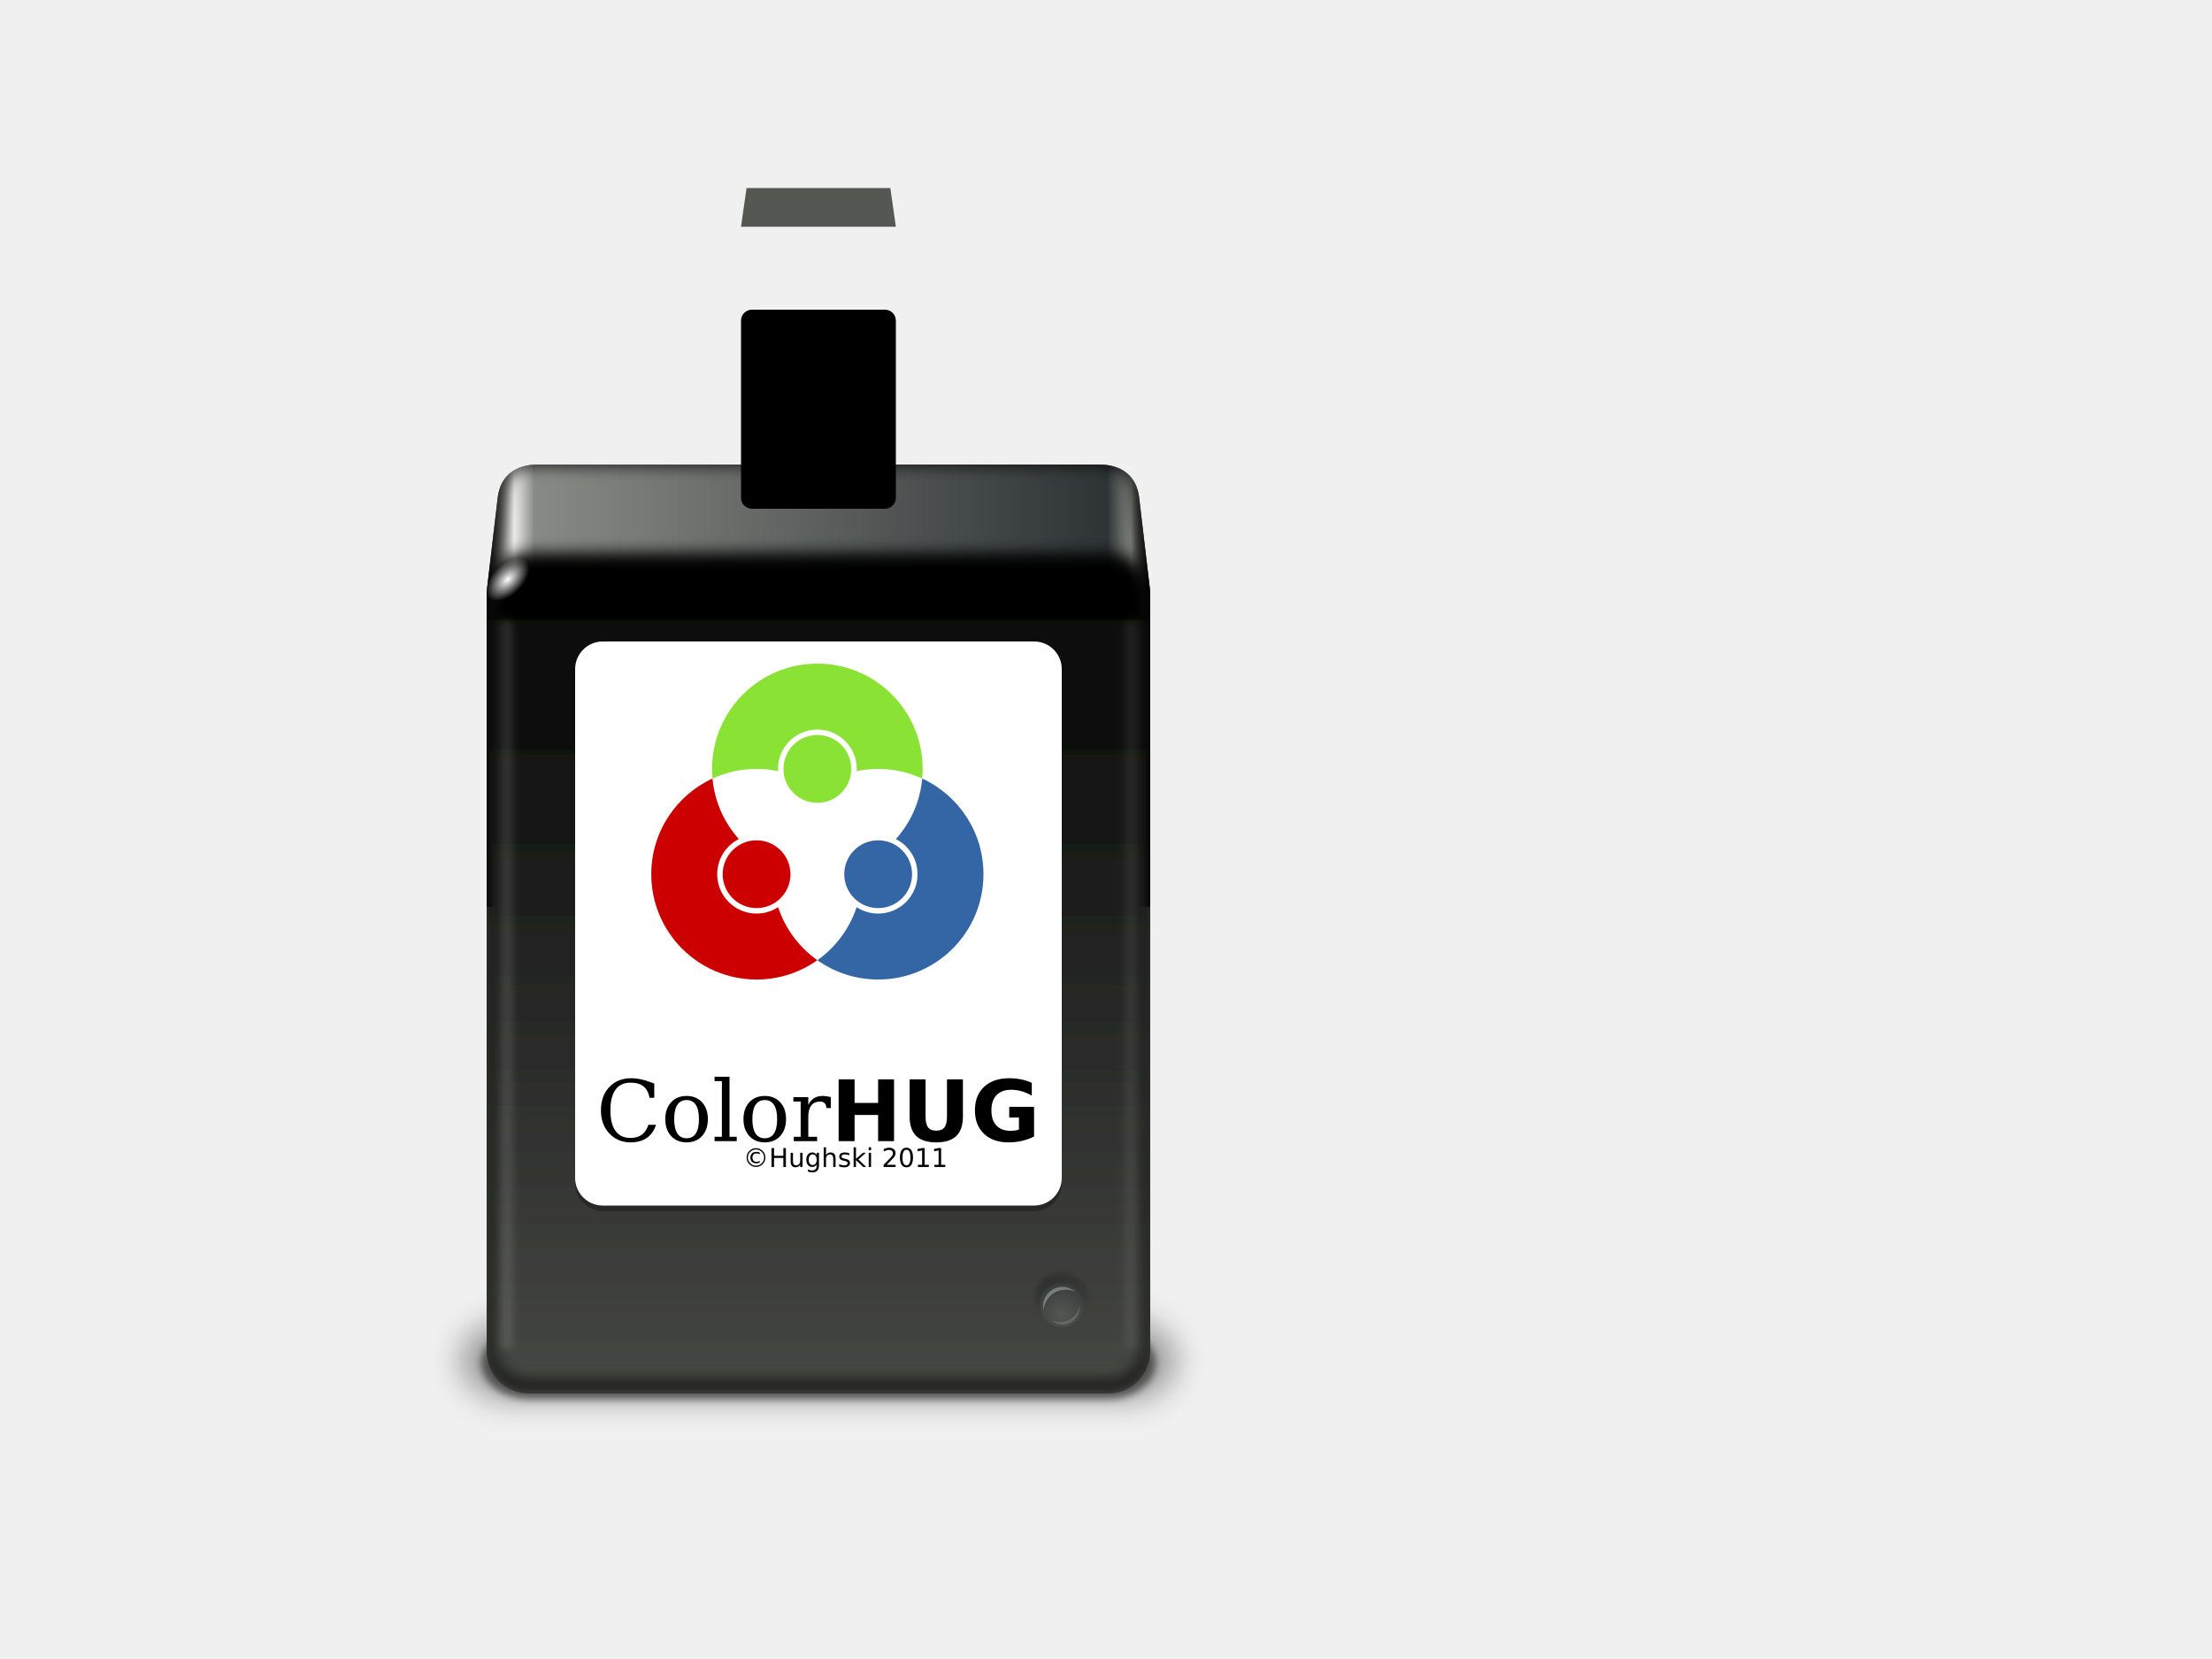
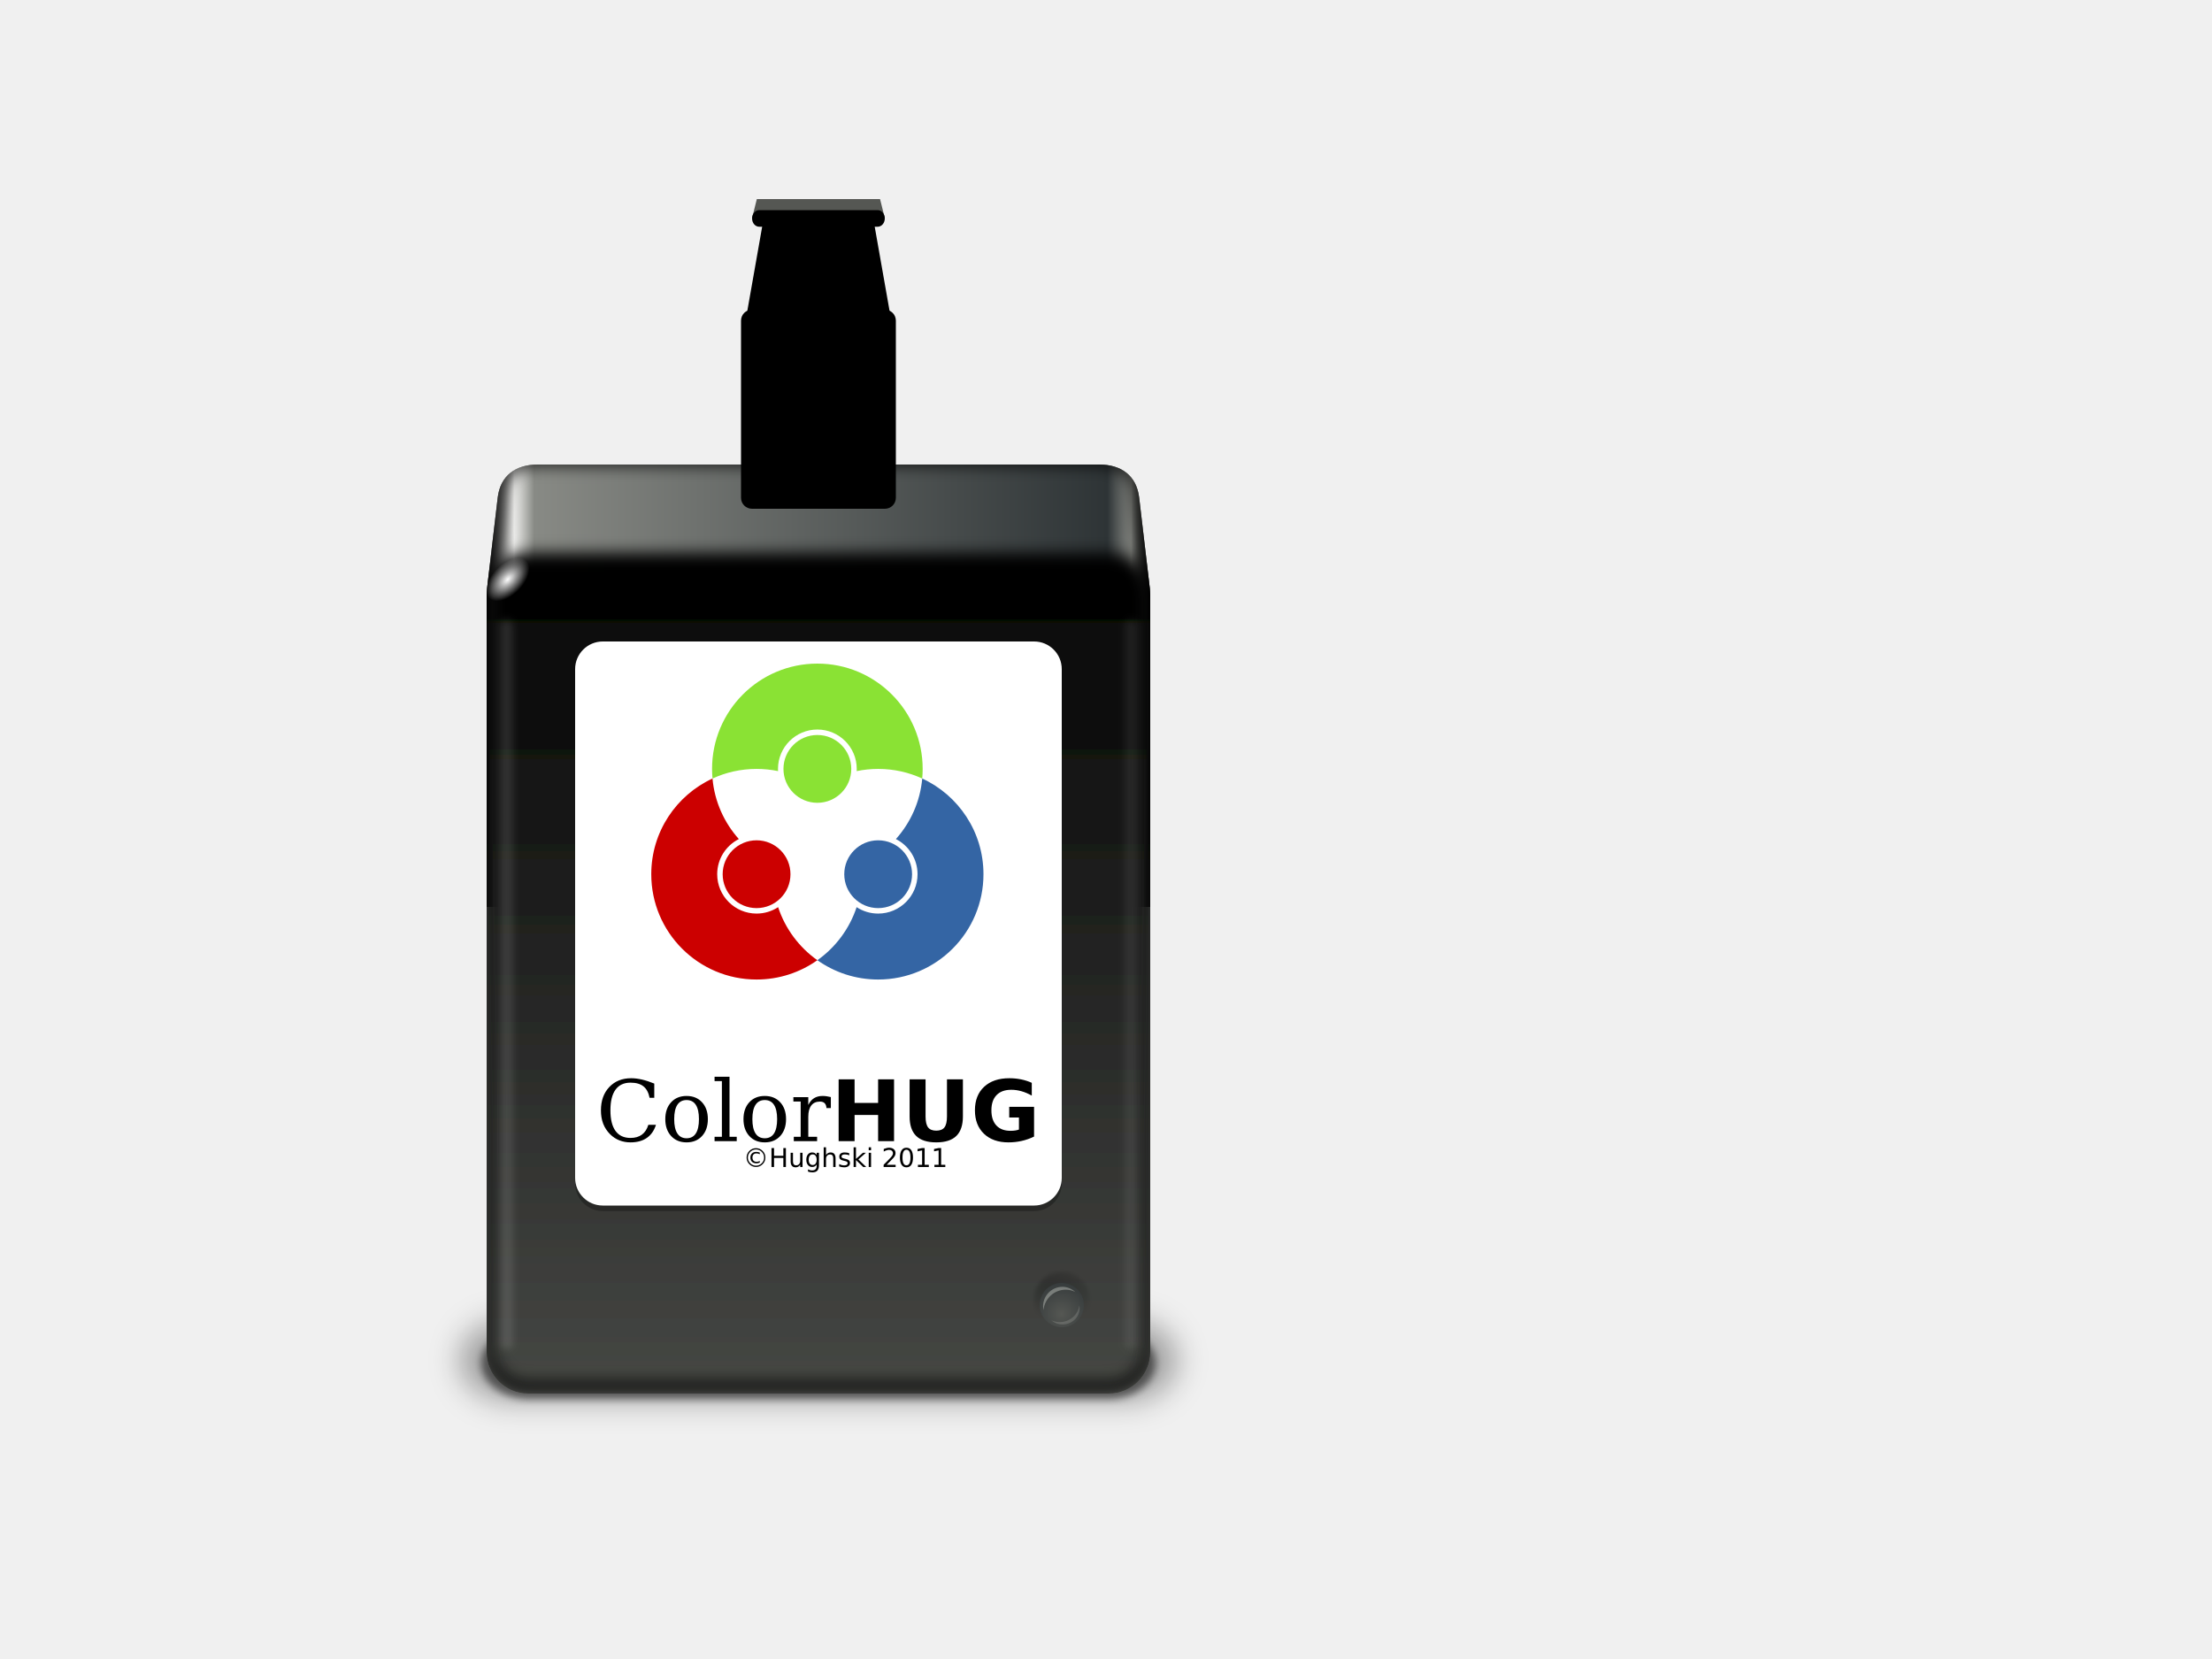
<svg xmlns="http://www.w3.org/2000/svg" xmlns:xlink="http://www.w3.org/1999/xlink" width="400" height="300" id="svg11300" version="1.0" style="display:inline;enable-background:new">
  <defs id="defs3">
    <linearGradient id="linearGradient4335">
      <stop style="stop-color:#000000;stop-opacity:1;" offset="0" id="stop4337" />
      <stop style="stop-color:#000000;stop-opacity:0;" offset="1" id="stop4339" />
    </linearGradient>
    <linearGradient id="linearGradient4213">
      <stop style="stop-color:#555753;stop-opacity:1" offset="0" id="stop4215" />
      <stop style="stop-color:#2e3436;stop-opacity:1" offset="1" id="stop4217" />
    </linearGradient>
    <linearGradient id="linearGradient4092">
      <stop style="stop-color:#000000;stop-opacity:1" offset="0" id="stop4094" />
      <stop style="stop-color:#555753;stop-opacity:1" offset="1" id="stop4096" />
    </linearGradient>
    <linearGradient id="linearGradient4084">
      <stop style="stop-color:#ffffff;stop-opacity:1;" offset="0" id="stop4086" />
      <stop style="stop-color:#ffffff;stop-opacity:0;" offset="1" id="stop4088" />
    </linearGradient>
    <linearGradient id="linearGradient4020">
      <stop style="stop-color:#000000;stop-opacity:1" offset="0" id="stop4022" />
      <stop id="stop4028" offset="0.043" style="stop-color:#eeeeec;stop-opacity:1" />
      <stop style="stop-color:#888a85;stop-opacity:1" offset="0.073" id="stop4030" />
      <stop id="stop4036" offset="0.935" style="stop-color:#2e3436;stop-opacity:1" />
      <stop id="stop4032" offset="0.971" style="stop-color:#888a85;stop-opacity:1" />
      <stop style="stop-color:#000000;stop-opacity:1" offset="1" id="stop4024" />
    </linearGradient>
    <clipPath clipPathUnits="userSpaceOnUse" id="clipPath3956">
      <path id="path3958" d="m 97.25,84 c -4.016,0 -6.781,2 -7.25,6 l -1.938,16.5 0,0.062 C 88.025,106.868 88,107.184 88,107.5 l 0,56.5 0,80.5 c 0,4.155 3.345,7.5 7.5,7.5 l 105,0 c 4.155,0 7.5,-3.345 7.5,-7.5 l 0,-80.5 0,-56.5 c 0,-0.316 -0.025,-0.632 -0.062,-0.938 l 0,-0.062 L 206,90 c -0.469,-4 -3.233,-6 -7.25,-6 l -101.5,0 z" style="color:#000000;fill:none;stroke:#000000;stroke-width:2;marker:none;visibility:visible;display:inline;overflow:visible;enable-background:accumulate" />
    </clipPath>
    <filter id="filter3964">
      <feGaussianBlur stdDeviation="1.44" id="feGaussianBlur3966" />
    </filter>
    <filter id="filter4008">
      <feGaussianBlur stdDeviation="1.36" id="feGaussianBlur4010" />
    </filter>
    <linearGradient xlink:href="#linearGradient4020" id="linearGradient4026" x1="87.827" y1="90" x2="208.048" y2="90" gradientUnits="userSpaceOnUse" />
    <radialGradient xlink:href="#linearGradient4084" id="radialGradient4090" cx="92.688" cy="106.438" fx="92.688" fy="106.438" r="2.438" gradientUnits="userSpaceOnUse" />
    <linearGradient xlink:href="#linearGradient4092" id="linearGradient4098" x1="150.709" y1="98.195" x2="150.709" y2="284.636" gradientUnits="userSpaceOnUse" />
    <filter id="filter4148">
      <feGaussianBlur stdDeviation="0.381" id="feGaussianBlur4150" />
    </filter>
    <radialGradient xlink:href="#linearGradient4213" id="radialGradient4219" cx="193.845" cy="241.227" fx="193.845" fy="241.227" r="5.875" gradientUnits="userSpaceOnUse" gradientTransform="matrix(1.766655,0,0,1.766655,-148.5554,-185.8258)" />
    <filter id="filter4273" x="-0.013" width="1.026" y="-0.124" height="1.248">
      <feGaussianBlur stdDeviation="0.673" id="feGaussianBlur4275" />
    </filter>
    <filter id="filter4325" x="-0.048" width="1.096" y="-0.45" height="1.9">
      <feGaussianBlur stdDeviation="2.439" id="feGaussianBlur4327" />
    </filter>
    <radialGradient xlink:href="#linearGradient4335" id="radialGradient4341" cx="191.572" cy="235.15" fx="191.572" fy="235.15" r="6.653" gradientUnits="userSpaceOnUse" gradientTransform="matrix(2.082972,6.0565865e-7,-2.9216155e-7,1.004798,-207.4677,-1.128323)" />
    <filter id="filter3838" x="-0.697" width="2.394" y="-0.012" height="1.024">
      <feGaussianBlur stdDeviation="0.672" id="feGaussianBlur3840" />
    </filter>
    <filter color-interpolation-filters="sRGB" id="filter3838-4" x="-0.697" width="2.394" y="-0.012" height="1.024">
      <feGaussianBlur stdDeviation="0.672" id="feGaussianBlur3840-6" />
    </filter>
  </defs>
  <g style="display:inline" id="layer1">
    <g id="layer2" style="display:none">
      <rect style="fill:#eeeeec;fill-opacity:1;fill-rule:nonzero;stroke:none;stroke-width:2;marker:none;visibility:visible;display:inline;overflow:visible;enable-background:accumulate" id="rect6284" width="48" height="48" x="296.062" y="51.996" />
      <rect y="127.996" x="303" height="32" width="32" id="rect6592" style="fill:#eeeeec;fill-opacity:1;fill-rule:nonzero;stroke:none;stroke-width:2;marker:none;visibility:visible;display:inline;overflow:visible;enable-background:accumulate" />
      <rect y="178" x="302" height="24" width="24" id="rect5028" style="fill:#ffffff;fill-opacity:1;fill-rule:nonzero;stroke:none;stroke-width:2;marker:none;visibility:visible;display:inline;overflow:visible;enable-background:accumulate" />
      <rect y="221" x="303" height="16" width="16" id="rect6833" style="fill:#eeeeec;fill-opacity:1;fill-rule:nonzero;stroke:none;stroke-width:2;marker:none;visibility:visible;display:inline;overflow:visible;enable-background:accumulate" />
      <rect style="fill:#eeeeec;fill-opacity:1;fill-rule:nonzero;stroke:none;stroke-width:2;marker:none;visibility:visible;display:inline;overflow:visible;enable-background:accumulate" id="rect6749" width="22" height="22" x="303" y="179.059" />
      <text id="context" style="font-size:18px;font-style:normal;font-variant:normal;font-weight:normal;font-stretch:normal;fill:#000000;fill-opacity:1;stroke:none;display:inline;enable-background:new;font-family:DejaVu Sans;-inkscape-font-specification:DejaVu Sans" x="31.871" xml:space="preserve" y="18.86">
        <tspan id="tspan2716" x="31.871" y="18.86" style="font-style:normal;font-variant:normal;font-weight:normal;font-stretch:normal;font-family:DejaVu Sans;-inkscape-font-specification:DejaVu Sans">context</tspan>
      </text>
      <text id="icon-name" style="font-size:18px;font-style:normal;font-variant:normal;font-weight:bold;font-stretch:normal;text-align:start;line-height:125%;writing-mode:lr-tb;text-anchor:start;fill:#000000;fill-opacity:1;stroke:none;display:inline;enable-background:new;font-family:DejaVu Sans;-inkscape-font-specification:DejaVu Sans Bold" x="302.871" xml:space="preserve" y="18.86">
        <tspan id="tspan3023" x="302.871" y="18.86" style="font-size:18px;font-style:normal;font-variant:normal;font-weight:bold;font-stretch:normal;font-family:DejaVu Sans;-inkscape-font-specification:DejaVu Sans Bold">name</tspan>
      </text>
      <rect y="32" x="20" height="256" width="256" id="rect6282" style="fill:#eeeeec;fill-opacity:1;fill-rule:nonzero;stroke:none;stroke-width:2;marker:none;visibility:visible;display:inline;overflow:visible;enable-background:accumulate" />
    </g>
    <g id="layer4" style="display:inline">
      <g id="g6154" style="fill:#ffffff" transform="matrix(1.25,0,0,1.25,-78,-47.25)" />
    </g>
    <g id="layer5" style="display:inline">
+       <path style="color:#000000;fill:#000000;fill-opacity:1;fill-rule:nonzero;stroke:none;stroke-width:2;marker:none;visibility:visible;display:inline;overflow:visible;enable-background:accumulate" d="m 138,40 20,0 3,17 -26,0 z" id="rect3905" />
      <g id="g8198" transform="matrix(5.092804,0,0,2.238878,20.30169,129.4805)" style="opacity:0.4" />
      <g id="g8230" style="display:inline" transform="matrix(4.889087,0,0,4.889087,322.0604,251.8199)" />
      <path style="opacity:0.35;fill:none;stroke:#ffffff;stroke-width:1;stroke-linecap:butt;stroke-linejoin:miter;stroke-miterlimit:4;stroke-opacity:1;stroke-dasharray:none;stroke-dashoffset:0;marker:none;visibility:visible;display:inline;overflow:visible;enable-background:accumulate" id="path5171-2" d="m 711.969,228 c -1.908,1e-5 -3.497,0.758 -4.469,1.719 l 0,1.781 9,0 0,-1.75 c -0.966,-0.987 -2.591,-1.75 -4.531,-1.75 z" transform="translate(-7.8685593e-7,2.029528e-6)" />
      <rect style="opacity:0.332;color:#000000;fill:#000000;fill-opacity:1;fill-rule:nonzero;stroke:none;stroke-width:2;marker:none;visibility:visible;display:inline;overflow:visible;filter:url(#filter4325);enable-background:accumulate" id="rect4239-7" width="121.873" height="13.006" x="87.064" y="240" rx="8.687" ry="6.503" transform="matrix(1.066791,0,0,1.133087,-9.885143,-33.30946)" />
      <rect style="opacity:0.516;color:#000000;fill:#000000;fill-opacity:1;fill-rule:nonzero;stroke:none;stroke-width:2;marker:none;visibility:visible;display:inline;overflow:visible;enable-background:accumulate;filter:url(#filter4273)" id="rect4239" width="121.873" height="13.006" x="87.064" y="240" rx="8.687" ry="6.503" />
      <g id="g3933" clip-path="url(#clipPath3956)">
        <path style="color:#000000;fill:#888a85;fill-opacity:1;fill-rule:nonzero;stroke:none;stroke-width:2;marker:none;visibility:visible;display:inline;overflow:visible;enable-background:accumulate" d="m 97.25,84 c -4.016,0 -6.781,2 -7.25,6 l -1.938,16.5 0,0.062 C 88.025,106.868 88,107.184 88,107.5 l 0,56.5 0,80.5 c 0,4.155 3.345,7.5 7.5,7.5 l 105,0 c 4.155,0 7.5,-3.345 7.5,-7.5 l 0,-80.5 0,-56.5 c 0,-0.316 -0.025,-0.632 -0.062,-0.938 l 0,-0.062 L 206,90 c -0.469,-4 -3.233,-6 -7.25,-6 l -101.5,0 z" id="rect3003-6-3-9" />
        <path id="rect3003-6-3" d="M 97.25,84 C 93.234,84 90.469,86 90,90 L 88.062,106.562 88,107.5 l 0,56.5 120,0 0,-56.5 -0.062,-0.938 L 206,90 c -0.469,-4 -3.233,-6 -7.25,-6 l -101.5,0 z" style="color:#000000;fill:url(#linearGradient4026);fill-opacity:1;fill-rule:nonzero;stroke:none;stroke-width:2;marker:none;visibility:visible;display:inline;overflow:visible;enable-background:accumulate" />
        <rect ry="7.5" rx="7.5" y="100" x="88" height="152" width="120" id="rect3003" style="color:#000000;fill:url(#linearGradient4098);fill-opacity:1;fill-rule:nonzero;stroke:none;stroke-width:2;marker:none;visibility:visible;display:inline;overflow:visible;enable-background:accumulate;filter:url(#filter4008)" />
        <path id="rect3003-7" d="m 97.25,83 c -4.016,0 -6.781,2 -7.25,6 l -1.938,17.5 0,0.062 C 88.025,106.868 88,107.184 88,107.5 l 0,56.5 0,79.5 c 0,4.155 3.345,7.5 7.5,7.5 l 105,0 c 4.155,0 7.5,-3.345 7.5,-7.5 l 0,-79.5 0,-56.5 c 0,-0.316 -0.025,-0.632 -0.062,-0.938 l 0,-0.062 L 206,89 c -0.469,-4 -3.233,-6 -7.25,-6 z" style="color:#000000;fill:none;stroke:#000000;stroke-width:2;marker:none;visibility:visible;display:inline;overflow:visible;filter:url(#filter3964);enable-background:accumulate" />
      </g>
      <rect ry="5" rx="5" y="117" x="104" height="102" width="88" id="rect3036-5" style="color:#000000;fill:#000000;fill-opacity:1;fill-rule:nonzero;stroke:none;stroke-width:2;marker:none;visibility:visible;display:inline;overflow:visible;enable-background:accumulate;opacity:0.282" />
      <g id="g3038">
        <rect ry="5" rx="5" y="116" x="104" height="102" width="88" id="rect3036" style="color:#000000;fill:#ffffff;fill-opacity:1;fill-rule:nonzero;stroke:none;stroke-width:2;marker:none;visibility:visible;display:inline;overflow:visible;enable-background:accumulate" />
        <g id="g3010" style="display:inline" transform="matrix(0.1278045,0,0,0.1278045,101.7965,95.54137)">
          <g id="g3513" transform="matrix(0.726829,0,0,0.726829,98.3415,113.332)">
            <path id="path2996-8-8-7" d="M 564.156,331.125 C 560.067,376.197 541.385,417.054 512.875,448.938 537.859,461.566 555,487.467 555,517.375 555,559.704 520.673,594 478.344,594 c -15.487,0 -29.884,-4.601 -41.938,-12.5 -13.849,42.093 -40.94,78.181 -76.375,103.281 33.427,23.667 74.239,37.594 118.312,37.594 113.218,0 205,-91.782 205,-205 0,-82.582 -48.825,-153.776 -119.188,-186.25 z" style="color:#000000;fill:#3465a4;fill-opacity:1;fill-rule:nonzero;stroke:none;stroke-width:2;marker:none;visibility:visible;display:inline;overflow:visible;enable-background:accumulate" />
            <path id="path2996-4" d="m 360,107.375 c -113.218,0 -205,91.782 -205,205 0,6.33 0.313,12.566 0.875,18.75 26.096,-12.039 55.156,-18.75 85.781,-18.75 14.341,0 28.336,1.48 41.844,4.281 -0.078,-1.421 -0.156,-2.841 -0.156,-4.281 0,-42.329 34.327,-76.656 76.656,-76.656 42.329,0 76.656,34.327 76.656,76.656 0,1.44 -0.078,2.861 -0.156,4.281 13.508,-2.801 27.503,-4.281 41.844,-4.281 30.625,0 59.685,6.711 85.781,18.75 0.562,-6.184 0.875,-12.42 0.875,-18.75 0,-113.218 -91.782,-205 -205,-205 z" style="color:#000000;fill:#8ae234;fill-opacity:1;fill-rule:nonzero;stroke:none;stroke-width:2;marker:none;visibility:visible;display:inline;overflow:visible;enable-background:accumulate" />
            <path id="path2996-8-8-8-6" d="m 155.844,331.125 c -70.362,32.474 -119.188,103.668 -119.188,186.25 0,113.218 91.782,205 205,205 44.074,0 84.886,-13.926 118.312,-37.594 C 324.534,659.681 297.443,623.593 283.594,581.5 271.541,589.399 257.143,594 241.656,594 199.327,594 165,559.704 165,517.375 c 0,-29.908 17.141,-55.809 42.125,-68.438 -28.51,-31.884 -47.192,-72.74 -51.281,-117.812 z" style="color:#000000;fill:#cc0000;fill-opacity:1;fill-rule:nonzero;stroke:none;stroke-width:2;marker:none;visibility:visible;display:inline;overflow:visible;enable-background:accumulate" />
            <path transform="matrix(0.338462,0,0,0.338462,358.203,406.563)" d="m 550,327.362 c 0,107.696 -87.304,195 -195,195 -107.696,0 -195,-87.304 -195,-195 0,-107.696 87.304,-195 195,-195 107.696,0 195,87.304 195,195 z" id="path2996-8-8-1" style="color:#000000;fill:#3465a4;fill-opacity:1;fill-rule:nonzero;stroke:none;stroke-width:2;marker:none;visibility:visible;display:inline;overflow:visible;enable-background:accumulate" />
            <path transform="matrix(0.338462,0,0,0.338462,239.846,201.563)" d="m 550,327.362 c 0,107.696 -87.304,195 -195,195 -107.696,0 -195,-87.304 -195,-195 0,-107.696 87.304,-195 195,-195 107.696,0 195,87.304 195,195 z" id="path2996-8-8-1-5" style="color:#000000;fill:#8ae234;fill-opacity:1;fill-rule:nonzero;stroke:none;stroke-width:2;marker:none;visibility:visible;display:inline;overflow:visible;enable-background:accumulate" />
            <path transform="matrix(0.338462,0,0,0.338462,121.489,406.563)" d="m 550,327.362 c 0,107.696 -87.304,195 -195,195 -107.696,0 -195,-87.304 -195,-195 0,-107.696 87.304,-195 195,-195 107.696,0 195,87.304 195,195 z" id="path2996-8-8-1-5-7" style="color:#000000;fill:#cc0000;fill-opacity:1;fill-rule:nonzero;stroke:none;stroke-width:2;marker:none;visibility:visible;display:inline;overflow:visible;enable-background:accumulate" />
          </g>
          <text xml:space="preserve" style="font-size:120px;font-style:normal;font-variant:normal;font-weight:normal;font-stretch:normal;line-height:125%;letter-spacing:0px;word-spacing:0px;fill:#000000;fill-opacity:1;stroke:none;font-family:DejaVu Serif;-inkscape-font-specification:DejaVu Serif" x="47.028" y="867.099" id="text3468">
            <tspan id="tspan3470" x="47.028" y="867.099" style="font-size:120px;font-weight:normal;fill:#000000;-inkscape-font-specification:DejaVu Serif">Color<tspan style="font-style:normal;font-variant:normal;font-weight:bold;font-stretch:normal;fill:#000000;font-family:DejaVu Sans;-inkscape-font-specification:DejaVu Sans Bold" id="tspan3476">HUG</tspan>
            </tspan>
          </text>
          <text xml:space="preserve" style="font-size:36.681px;font-style:normal;font-weight:normal;text-align:end;line-height:125%;letter-spacing:0px;word-spacing:0px;text-anchor:end;fill:#000000;fill-opacity:1;stroke:none;display:inline;font-family:DejaVu Sans;-inkscape-font-specification:DejaVu Sans" x="672.671" y="903.595" id="text3991-0-1-3">
            <tspan x="672.671" y="903.595" style="font-size:36.681px;font-style:normal;font-variant:normal;font-weight:normal;font-stretch:normal;text-align:end;line-height:125%;writing-mode:lr-tb;text-anchor:end;fill:#000000;font-family:DejaVu Sans;-inkscape-font-specification:DejaVu Sans" id="tspan4016-2-8">©Hughski 2011</tspan>
          </text>
        </g>
      </g>
      <path style="color:#000000;fill:url(#radialGradient4090);fill-opacity:1;fill-rule:nonzero;stroke:none;stroke-width:2;marker:none;visibility:visible;display:inline;overflow:visible;enable-background:accumulate" id="path4082" d="m 95.125,106.438 a 2.438,2.438 0 1 1 -4.875,0 2.438,2.438 0 1 1 4.875,0 z" transform="matrix(1.395498,-1.395498,0.8050951,0.8050951,-123.225,148.4342)" />
      <g id="g4329">
        <path transform="matrix(0.8510638,0,0,0.8510638,26.89362,32.44681)" d="m 199.875,238 a 5.875,5.875 0 1 1 -11.75,0 5.875,5.875 0 1 1 11.75,0 z" id="path4124" style="color:#000000;fill:url(#radialGradient4341);fill-opacity:1;fill-rule:nonzero;stroke:none;stroke-width:2;marker:none;visibility:visible;display:inline;overflow:visible;filter:url(#filter4148);enable-background:accumulate;opacity:0.237" />
        <path transform="matrix(0.6808511,0,0,0.6808511,59.9149,73.95745)" d="m 199.875,238 a 5.875,5.875 0 1 1 -11.75,0 5.875,5.875 0 1 1 11.75,0 z" id="path4124-0" style="color:#000000;fill:url(#radialGradient4219);fill-opacity:1;fill-rule:nonzero;stroke:none;stroke-width:2;marker:none;visibility:visible;display:inline;overflow:visible;enable-background:accumulate" />
        <path id="path4124-0-5" d="m 192.111,232.703 c -1.925,0 -3.486,1.571 -3.486,3.509 0,0.242 0.026,0.466 0.072,0.694 0.2,-2.073 1.919,-3.691 4.031,-3.691 0.608,0 1.188,0.161 1.707,0.402 -0.618,-0.561 -1.426,-0.914 -2.324,-0.914 z" style="opacity:0.401;color:#000000;fill:#d3d7cf;fill-opacity:1;fill-rule:nonzero;stroke:none;stroke-width:2;marker:none;visibility:visible;display:inline;overflow:visible;enable-background:accumulate" />
        <path id="path4124-0-5-4" d="m 192.146,239.5 c 1.696,0 3.07,-1.291 3.07,-2.883 0,-0.199 -0.023,-0.383 -0.064,-0.571 -0.176,1.703 -1.69,3.033 -3.55,3.033 -0.536,0 -1.047,-0.132 -1.503,-0.33 0.544,0.461 1.256,0.751 2.047,0.751 z" style="opacity:0.191;color:#000000;fill:#d3d7cf;fill-opacity:1;fill-rule:nonzero;stroke:none;stroke-width:2;marker:none;visibility:visible;display:inline;overflow:visible;enable-background:accumulate" />
      </g>
      <rect style="opacity:0.118;color:#000000;fill:#ffffff;fill-opacity:1;fill-rule:nonzero;stroke:none;stroke-width:2;marker:none;visibility:visible;display:inline;overflow:visible;enable-background:accumulate;filter:url(#filter3838)" id="rect3068" width="2.312" height="132" x="90.438" y="112" rx="1.156" ry="1.114" />
      <rect style="opacity:0.078;color:#000000;fill:#ffffff;fill-opacity:1;fill-rule:nonzero;stroke:none;stroke-width:2;marker:none;visibility:visible;display:inline;overflow:visible;filter:url(#filter3838-4);enable-background:accumulate" id="rect3068-2" width="2.312" height="132" x="203.438" y="112" rx="1.156" ry="1.114" />
      <rect style="color:#000000;fill:#000000;fill-opacity:1;fill-rule:nonzero;stroke:none;stroke-width:2;marker:none;visibility:visible;display:inline;overflow:visible;enable-background:accumulate" id="rect3866" width="28" height="36" x="134" y="56" rx="1.98" ry="1.98" />
-       <path style="color:#000000;fill:#555753;fill-opacity:1;fill-rule:nonzero;stroke:none;stroke-width:2;marker:none;visibility:visible;display:inline;overflow:visible;enable-background:accumulate" d="m 134,41 28,0 -1,-7 -26,0 z" id="rect3866-4" />
+       <path style="color:#000000;fill:#555753;fill-opacity:1;fill-rule:nonzero;stroke:none;stroke-width:2;marker:none;visibility:visible;display:inline;overflow:visible;enable-background:accumulate" d="m 136,39.438 24,0 L 159.143,36 136.857,36 z" id="rect3866-4" />
+       <rect style="color:#000000;fill:#000000;fill-opacity:1;fill-rule:nonzero;stroke:none;stroke-width:2;marker:none;visibility:visible;display:inline;overflow:visible;enable-background:accumulate" id="rect3866-0" width="24" height="3" x="136" y="38" rx="1.286" ry="1.5" />
    </g>
  </g>
</svg>
